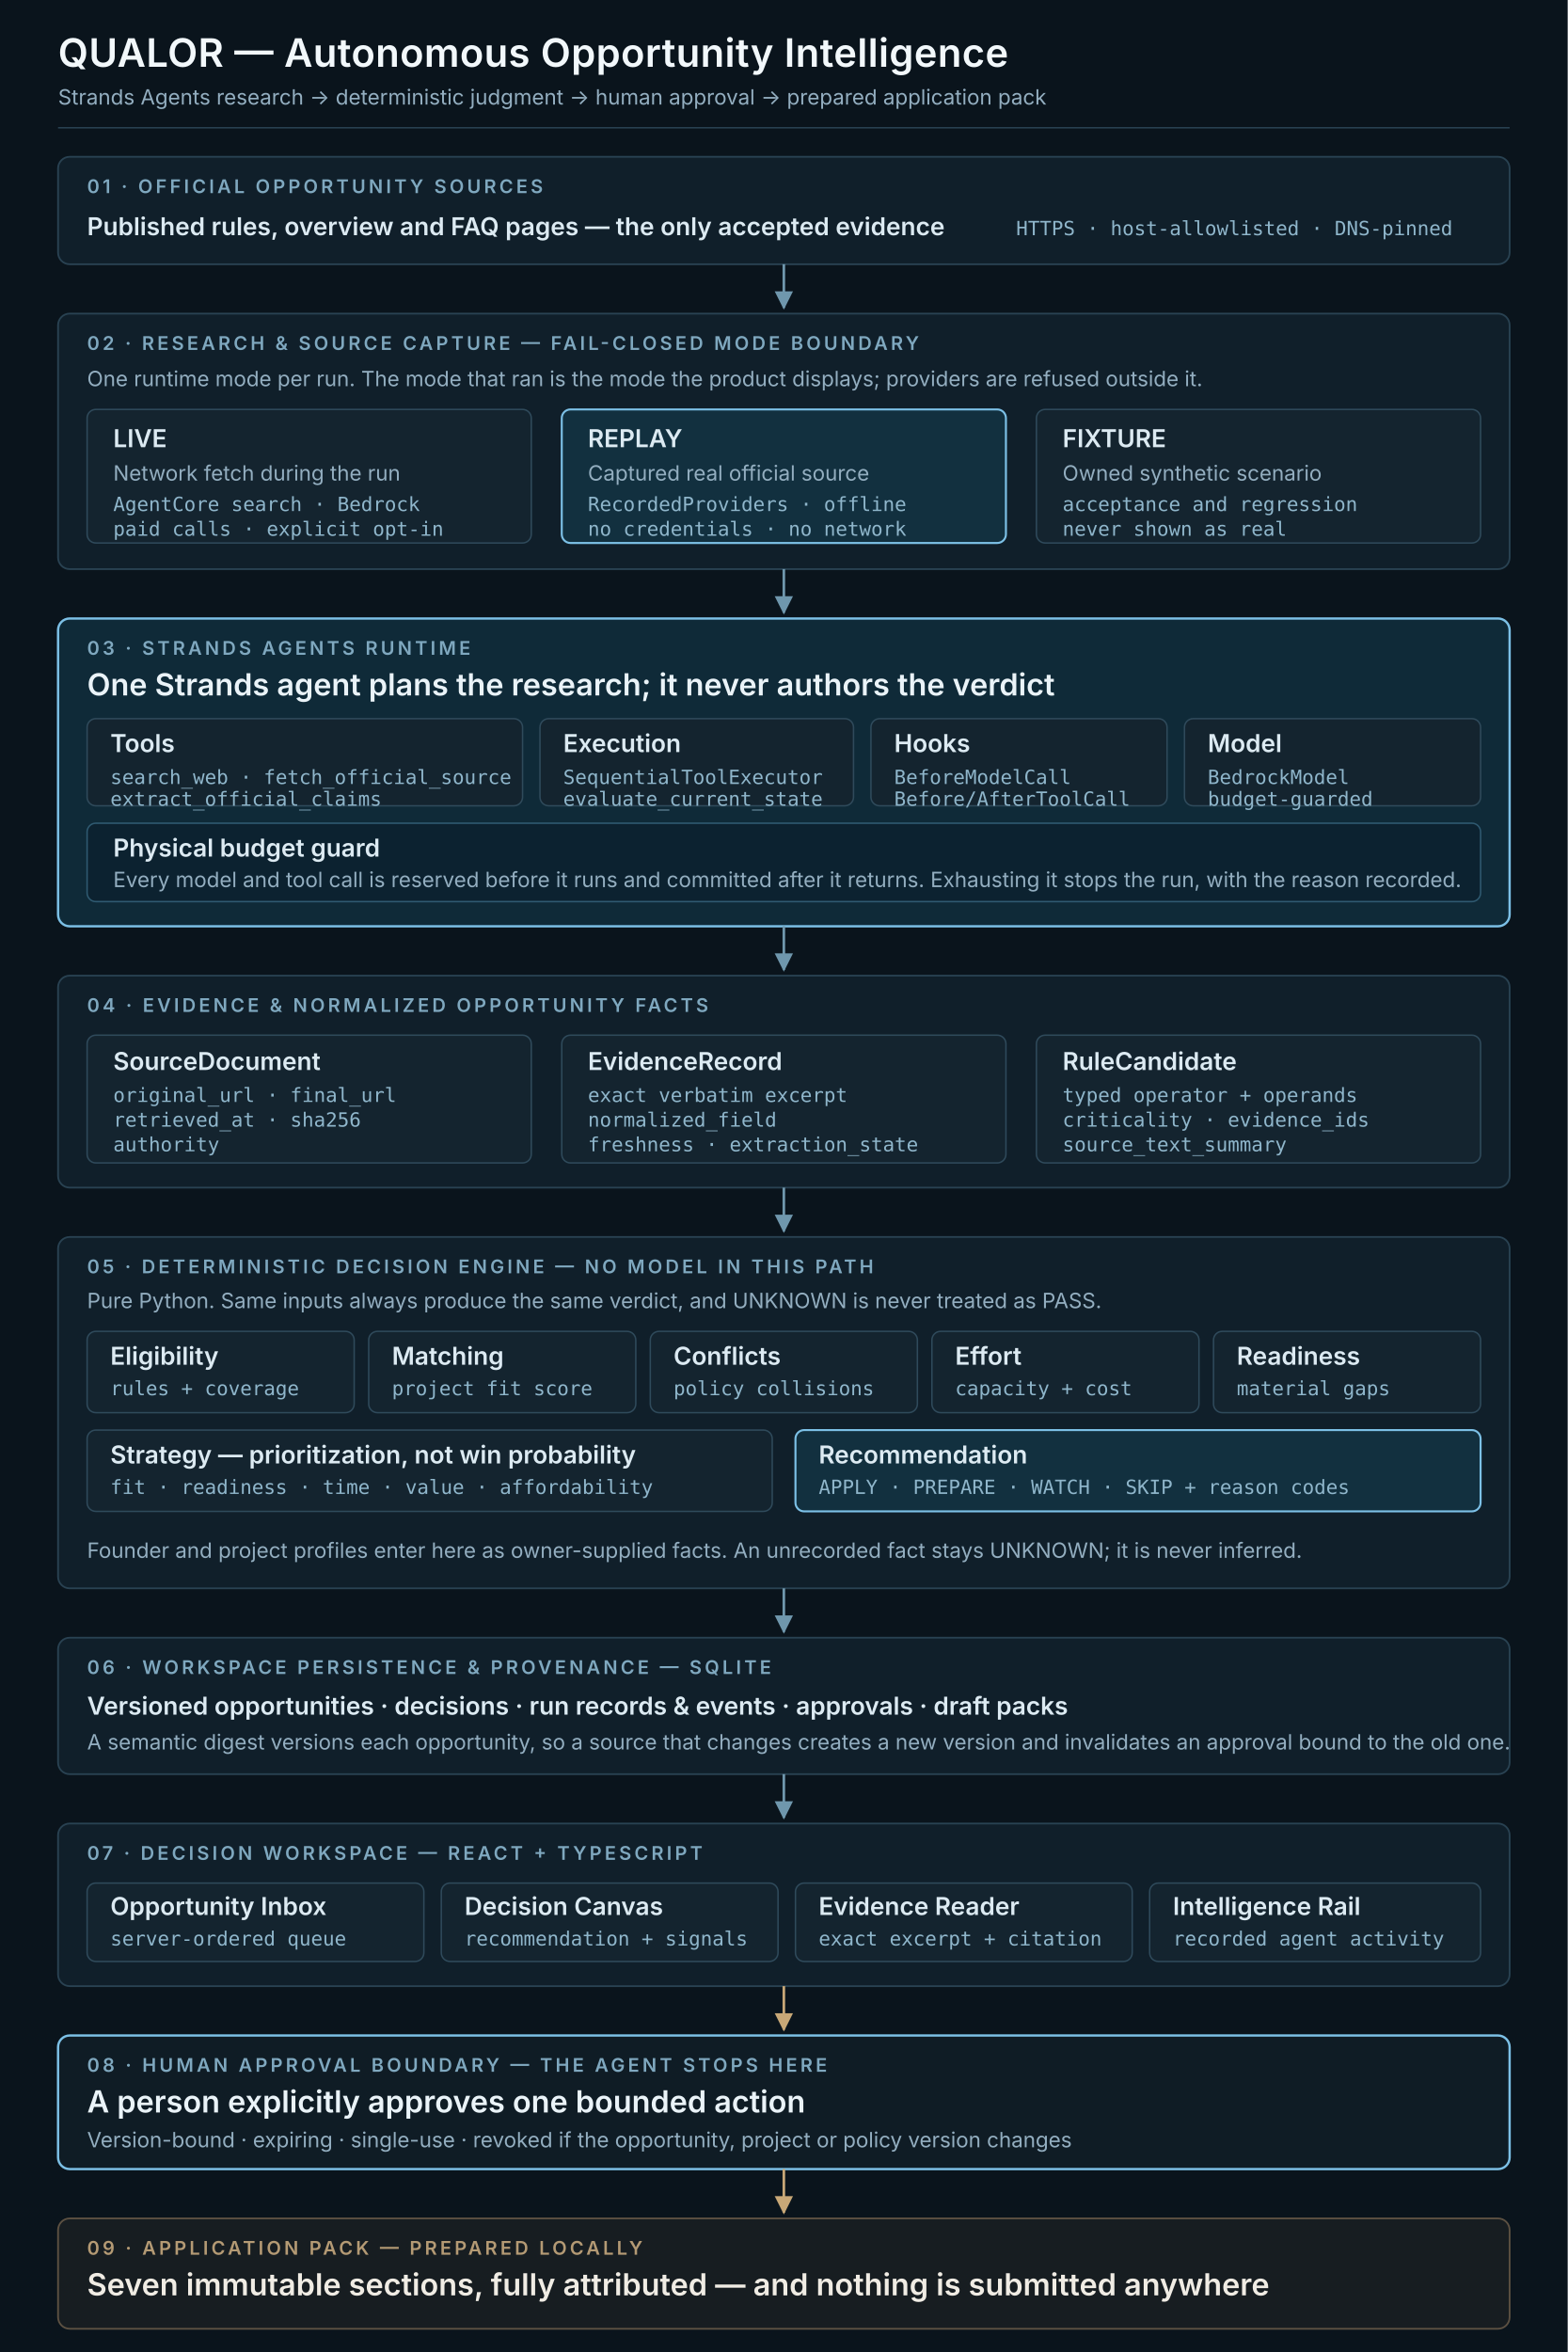
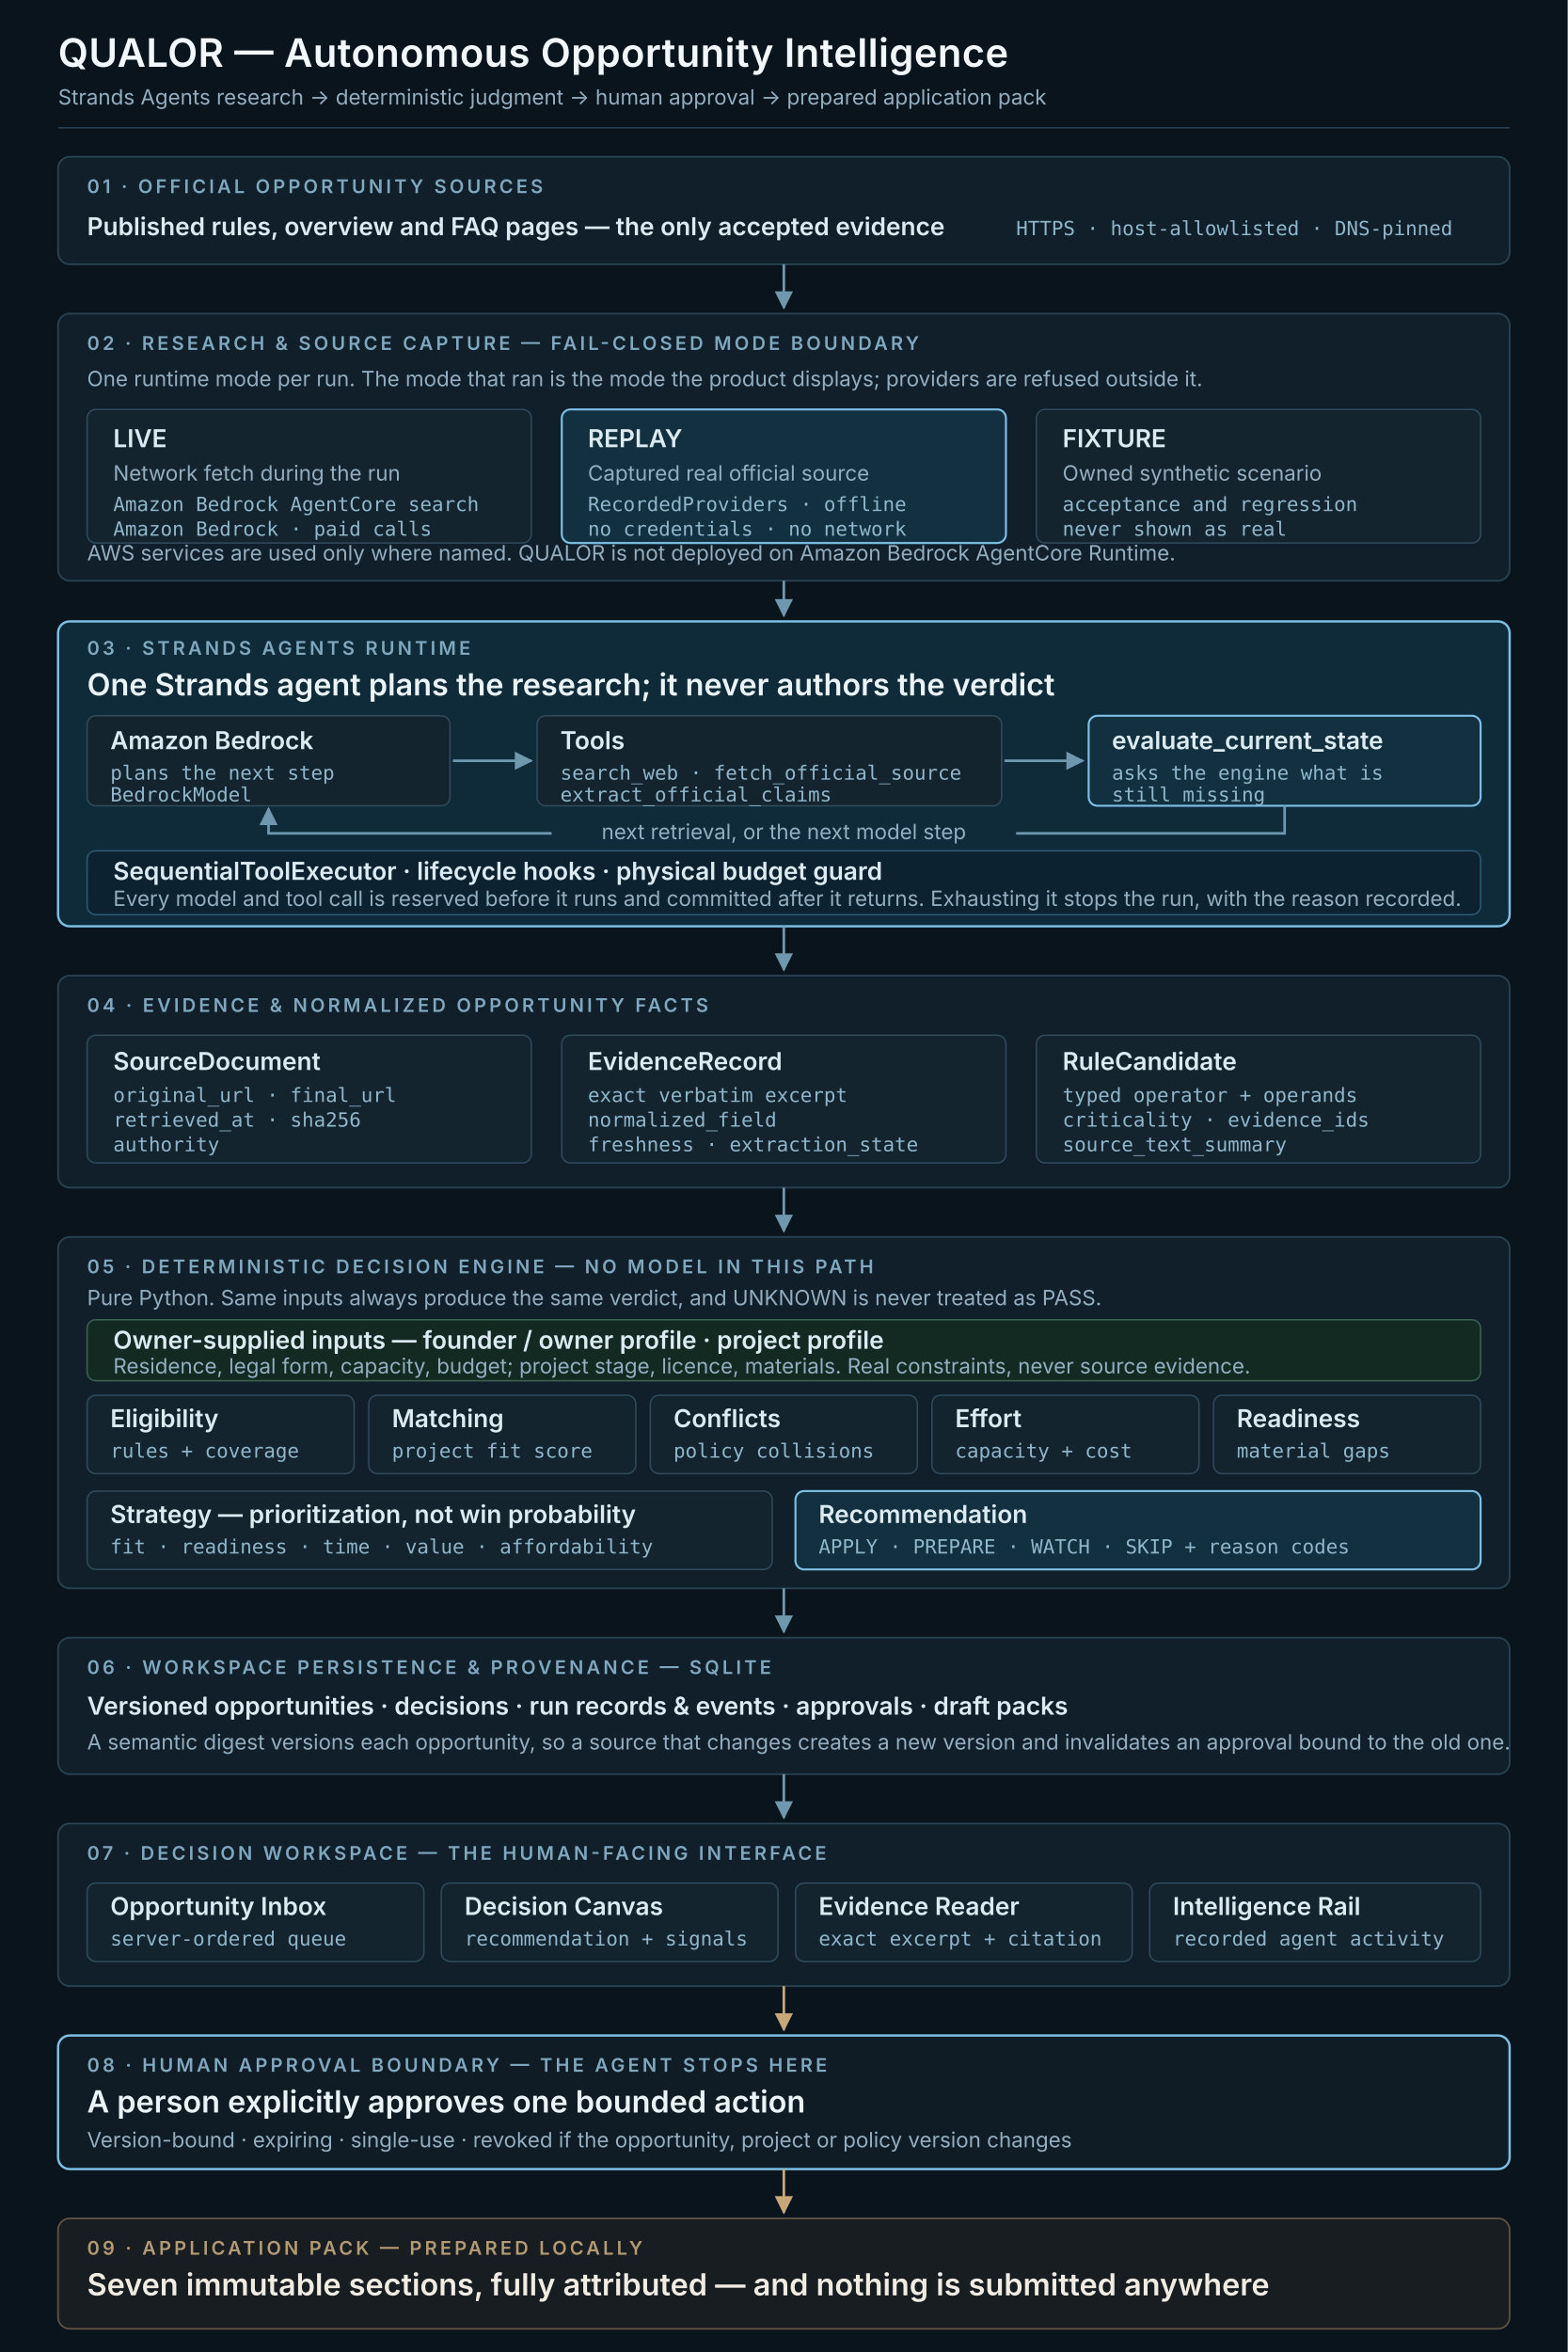
<svg xmlns="http://www.w3.org/2000/svg" viewBox="0 0 1080 1620" width="1080" height="1620" role="img" aria-labelledby="title desc" font-family="'Segoe UI',Inter,system-ui,-apple-system,sans-serif">
  <defs>
    <marker id="arrow" viewBox="0 0 10 10" refX="9" refY="5" markerWidth="7" markerHeight="7" orient="auto-start-reverse">
      <path d="M 0 0 L 10 5 L 0 10 z" fill="#6f97ad" />
    </marker>
    <marker id="arrowWarm" viewBox="0 0 10 10" refX="9" refY="5" markerWidth="7" markerHeight="7" orient="auto-start-reverse">
      <path d="M 0 0 L 10 5 L 0 10 z" fill="#c8a877" />
    </marker>
  </defs>
  <style>
    .band      { fill:#101f2a; stroke:#294252; stroke-width:1.2; rx:8; }
    .bandWarm  { fill:#171d21; stroke:#5d5142; stroke-width:1.2; rx:8; }
    .box       { fill:#14242f; stroke:#2f4a5b; stroke-width:1; rx:6; }
    .boxHero   { fill:#12303f; stroke:#7cc0e6; stroke-width:1.4; rx:6; }
    .boxWarm   { fill:#21252a; stroke:#6d5f4c; stroke-width:1; rx:6; }
    .kicker    { fill:#7fa8bf; font-size:13px; letter-spacing:.16em; font-weight:600; }
    .kickerW   { fill:#b49a74; font-size:13px; letter-spacing:.16em; font-weight:600; }
    .h         { fill:#eaf3f8; font-size:21px; font-weight:600; }
    .hWarm     { fill:#f0ece4; font-size:21px; font-weight:600; }
    .lbl       { fill:#dceaf2; font-size:17px; font-weight:600; }
    .sub       { fill:#93aec0; font-size:14.5px; }
    .mono      { fill:#8fb6cb; font-size:13.5px; font-family:'Cascadia Mono',Consolas,monospace; }
    .flow      { stroke:#6f97ad; stroke-width:1.8; fill:none; marker-end:url(#arrow); }
    .flowWarm  { stroke:#c8a877; stroke-width:1.8; fill:none; marker-end:url(#arrowWarm); }
    .side      { stroke:#55788c; stroke-width:1.5; fill:none; stroke-dasharray:5 4; marker-end:url(#arrow); }
+     .flowTail  { stroke:#6f97ad; stroke-width:1.8; fill:none; }
  </style>
  <rect width="1080" height="1620" fill="#0a141c" />
  <text x="40" y="46" fill="#f2f8fb" font-size="27" font-weight="600" letter-spacing=".01em">QUALOR — Autonomous Opportunity Intelligence</text>
  <text x="40" y="72" class="sub" font-size="15.5">Strands Agents research → deterministic judgment → human approval → prepared application pack</text>
  <line x1="40" y1="88" x2="1040" y2="88" stroke="#294252" />
  <rect x="40" y="108" width="1000" height="74" class="band" />
  <text x="60" y="133" class="kicker">01 · OFFICIAL OPPORTUNITY SOURCES</text>
  <text x="60" y="162" class="lbl">Published rules, overview and FAQ pages — the only accepted evidence</text>
  <text x="700" y="162" class="mono">HTTPS · host-allowlisted · DNS-pinned</text>
  <path d="M 540 182 L 540 212" class="flow" />
-   <rect x="40" y="216" width="1000" height="176" class="band" />
+   <rect x="40" y="216" width="1000" height="184" class="band" />
  <text x="60" y="241" class="kicker">02 · RESEARCH &amp; SOURCE CAPTURE — FAIL-CLOSED MODE BOUNDARY</text>
  <text x="60" y="266" class="sub">One runtime mode per run. The mode that ran is the mode the product displays; providers are refused outside it.</text>
+   <text x="60" y="386" class="sub" font-size="13.5" fill="#7c94a3">AWS services are used only where named. QUALOR is not deployed on Amazon Bedrock AgentCore Runtime.</text>
  <rect x="60" y="282" width="306" height="92" class="box" />
  <text x="78" y="308" class="lbl">LIVE</text>
  <text x="78" y="331" class="sub">Network fetch during the run</text>
-   <text x="78" y="352" class="mono">AgentCore search · Bedrock</text>
-   <text x="78" y="369" class="mono">paid calls · explicit opt-in</text>
+   <text x="78" y="352" class="mono">Amazon Bedrock AgentCore search</text>
+   <text x="78" y="369" class="mono">Amazon Bedrock · paid calls</text>
  <rect x="387" y="282" width="306" height="92" class="boxHero" />
  <text x="405" y="308" class="lbl">REPLAY</text>
  <text x="405" y="331" class="sub">Captured real official source</text>
  <text x="405" y="352" class="mono">RecordedProviders · offline</text>
  <text x="405" y="369" class="mono">no credentials · no network</text>
  <rect x="714" y="282" width="306" height="92" class="box" />
  <text x="732" y="308" class="lbl">FIXTURE</text>
  <text x="732" y="331" class="sub">Owned synthetic scenario</text>
  <text x="732" y="352" class="mono">acceptance and regression</text>
  <text x="732" y="369" class="mono">never shown as real</text>
-   <path d="M 540 392 L 540 422" class="flow" />
-   <rect x="40" y="426" width="1000" height="212" fill="#0f2a38" stroke="#7cc0e6" stroke-width="1.6" rx="8" />
+   <path d="M 540 400 L 540 424" class="flow" />
+   <rect x="40" y="428" width="1000" height="210" fill="#0f2a38" stroke="#7cc0e6" stroke-width="1.6" rx="8" />
  <text x="60" y="451" class="kicker" fill="#9ed3f0">03 · STRANDS AGENTS RUNTIME</text>
  <text x="60" y="479" class="h">One Strands agent plans the research; it never authors the verdict</text>
-   <rect x="60" y="495" width="300" height="60" class="box" />
-   <text x="76" y="518" class="lbl" font-size="15.5">Tools</text>
-   <text x="76" y="540" class="mono">search_web · fetch_official_source</text>
-   <text x="76" y="555" class="mono">extract_official_claims</text>
-   <rect x="372" y="495" width="216" height="60" class="box" />
-   <text x="388" y="518" class="lbl" font-size="15.5">Execution</text>
-   <text x="388" y="540" class="mono">SequentialToolExecutor</text>
-   <text x="388" y="555" class="mono">evaluate_current_state</text>
-   <rect x="600" y="495" width="204" height="60" class="box" />
-   <text x="616" y="518" class="lbl" font-size="15.5">Hooks</text>
-   <text x="616" y="540" class="mono">BeforeModelCall</text>
-   <text x="616" y="555" class="mono">Before/AfterToolCall</text>
-   <rect x="816" y="495" width="204" height="60" class="box" />
-   <text x="832" y="518" class="lbl" font-size="15.5">Model</text>
-   <text x="832" y="540" class="mono">BedrockModel</text>
-   <text x="832" y="555" class="mono">budget-guarded</text>
-   <rect x="60" y="567" width="960" height="54" fill="#0c2230" stroke="#2f5a71" stroke-width="1" rx="6" />
-   <text x="78" y="590" class="lbl" font-size="15.5">Physical budget guard</text>
-   <text x="78" y="611" class="sub">Every model and tool call is reserved before it runs and committed after it returns. Exhausting it stops the run, with the reason recorded.</text>
+   <rect x="60" y="493" width="250" height="62" class="box" />
+   <text x="76" y="516" class="lbl" font-size="15.5">Amazon Bedrock</text>
+   <text x="76" y="537" class="mono">plans the next step</text>
+   <text x="76" y="552" class="mono">BedrockModel</text>
+   <path d="M 312 524 L 366 524" class="flow" />
+   <rect x="370" y="493" width="320" height="62" class="box" />
+   <text x="386" y="516" class="lbl" font-size="15.5">Tools</text>
+   <text x="386" y="537" class="mono">search_web · fetch_official_source</text>
+   <text x="386" y="552" class="mono">extract_official_claims</text>
+   <path d="M 692 524 L 746 524" class="flow" />
+   <rect x="750" y="493" width="270" height="62" class="boxHero" />
+   <text x="766" y="516" class="lbl" font-size="15.5">evaluate_current_state</text>
+   <text x="766" y="537" class="mono">asks the engine what is</text>
+   <text x="766" y="552" class="mono">still missing</text>
+   <path d="M 885 555 L 885 574 L 700 574" class="flowTail" />
+   <text x="540" y="578" class="sub" font-size="13.5" text-anchor="middle">next retrieval, or the next model step</text>
+   <path d="M 380 574 L 185 574 L 185 557" class="flow" />
+   <rect x="60" y="586" width="960" height="44" fill="#0c2230" stroke="#2f5a71" stroke-width="1" rx="6" />
+   <text x="78" y="606" class="lbl" font-size="15.5">SequentialToolExecutor · lifecycle hooks · physical budget guard</text>
+   <text x="78" y="624" class="sub" font-size="13.5">Every model and tool call is reserved before it runs and committed after it returns. Exhausting it stops the run, with the reason recorded.</text>
  <path d="M 540 638 L 540 668" class="flow" />
  <rect x="40" y="672" width="1000" height="146" class="band" />
  <text x="60" y="697" class="kicker">04 · EVIDENCE &amp; NORMALIZED OPPORTUNITY FACTS</text>
  <rect x="60" y="713" width="306" height="88" class="box" />
  <text x="78" y="737" class="lbl" font-size="15.5">SourceDocument</text>
  <text x="78" y="759" class="mono">original_url · final_url</text>
  <text x="78" y="776" class="mono">retrieved_at · sha256</text>
  <text x="78" y="793" class="mono">authority</text>
  <rect x="387" y="713" width="306" height="88" class="box" />
  <text x="405" y="737" class="lbl" font-size="15.5">EvidenceRecord</text>
  <text x="405" y="759" class="mono">exact verbatim excerpt</text>
  <text x="405" y="776" class="mono">normalized_field</text>
  <text x="405" y="793" class="mono">freshness · extraction_state</text>
  <rect x="714" y="713" width="306" height="88" class="box" />
  <text x="732" y="737" class="lbl" font-size="15.5">RuleCandidate</text>
  <text x="732" y="759" class="mono">typed operator + operands</text>
  <text x="732" y="776" class="mono">criticality · evidence_ids</text>
  <text x="732" y="793" class="mono">source_text_summary</text>
  <path d="M 540 818 L 540 848" class="flow" />
  <rect x="40" y="852" width="1000" height="242" class="band" />
  <text x="60" y="877" class="kicker">05 · DETERMINISTIC DECISION ENGINE — NO MODEL IN THIS PATH</text>
-   <text x="60" y="901" class="sub">Pure Python. Same inputs always produce the same verdict, and UNKNOWN is never treated as PASS.</text>
-   <rect x="60" y="917" width="184" height="56" class="box" />
-   <text x="76" y="940" class="lbl" font-size="15.5">Eligibility</text>
-   <text x="76" y="961" class="mono">rules + coverage</text>
-   <rect x="254" y="917" width="184" height="56" class="box" />
-   <text x="270" y="940" class="lbl" font-size="15.5">Matching</text>
-   <text x="270" y="961" class="mono">project fit score</text>
-   <rect x="448" y="917" width="184" height="56" class="box" />
-   <text x="464" y="940" class="lbl" font-size="15.5">Conflicts</text>
-   <text x="464" y="961" class="mono">policy collisions</text>
-   <rect x="642" y="917" width="184" height="56" class="box" />
-   <text x="658" y="940" class="lbl" font-size="15.5">Effort</text>
-   <text x="658" y="961" class="mono">capacity + cost</text>
-   <rect x="836" y="917" width="184" height="56" class="box" />
-   <text x="852" y="940" class="lbl" font-size="15.5">Readiness</text>
-   <text x="852" y="961" class="mono">material gaps</text>
-   <rect x="60" y="985" width="472" height="56" class="box" />
-   <text x="76" y="1008" class="lbl" font-size="15.5">Strategy — prioritization, not win probability</text>
-   <text x="76" y="1029" class="mono">fit · readiness · time · value · affordability</text>
-   <rect x="548" y="985" width="472" height="56" class="boxHero" />
-   <text x="564" y="1008" class="lbl" font-size="15.5">Recommendation</text>
-   <text x="564" y="1029" class="mono">APPLY · PREPARE · WATCH · SKIP  + reason codes</text>
-   <text x="60" y="1073" class="sub">Founder and project profiles enter here as owner-supplied facts. An unrecorded fact stays UNKNOWN; it is never inferred.</text>
+   <text x="60" y="899" class="sub">Pure Python. Same inputs always produce the same verdict, and UNKNOWN is never treated as PASS.</text>
+   <rect x="60" y="909" width="960" height="42" fill="#132a22" stroke="#3d6152" stroke-width="1" rx="6" />
+   <text x="78" y="929" class="lbl" font-size="15.5" fill="#cfe8dc">Owner-supplied inputs — founder / owner profile · project profile</text>
+   <text x="78" y="946" class="sub" font-size="13.5" fill="#8fb6a4">Residence, legal form, capacity, budget; project stage, licence, materials. Real constraints, never source evidence.</text>
+   <rect x="60" y="961" width="184" height="54" class="box" />
+   <text x="76" y="983" class="lbl" font-size="15.5">Eligibility</text>
+   <text x="76" y="1004" class="mono">rules + coverage</text>
+   <rect x="254" y="961" width="184" height="54" class="box" />
+   <text x="270" y="983" class="lbl" font-size="15.5">Matching</text>
+   <text x="270" y="1004" class="mono">project fit score</text>
+   <rect x="448" y="961" width="184" height="54" class="box" />
+   <text x="464" y="983" class="lbl" font-size="15.5">Conflicts</text>
+   <text x="464" y="1004" class="mono">policy collisions</text>
+   <rect x="642" y="961" width="184" height="54" class="box" />
+   <text x="658" y="983" class="lbl" font-size="15.5">Effort</text>
+   <text x="658" y="1004" class="mono">capacity + cost</text>
+   <rect x="836" y="961" width="184" height="54" class="box" />
+   <text x="852" y="983" class="lbl" font-size="15.5">Readiness</text>
+   <text x="852" y="1004" class="mono">material gaps</text>
+   <rect x="60" y="1027" width="472" height="54" class="box" />
+   <text x="76" y="1049" class="lbl" font-size="15.5">Strategy — prioritization, not win probability</text>
+   <text x="76" y="1070" class="mono">fit · readiness · time · value · affordability</text>
+   <rect x="548" y="1027" width="472" height="54" class="boxHero" />
+   <text x="564" y="1049" class="lbl" font-size="15.5">Recommendation</text>
+   <text x="564" y="1070" class="mono">APPLY · PREPARE · WATCH · SKIP  + reason codes</text>
  <path d="M 540 1094 L 540 1124" class="flow" />
  <rect x="40" y="1128" width="1000" height="94" class="band" />
  <text x="60" y="1153" class="kicker">06 · WORKSPACE PERSISTENCE &amp; PROVENANCE — SQLITE</text>
  <text x="60" y="1181" class="lbl" font-size="16.5">Versioned opportunities · decisions · run records &amp; events · approvals · draft packs</text>
  <text x="60" y="1205" class="sub">A semantic digest versions each opportunity, so a source that changes creates a new version and invalidates an approval bound to the old one.</text>
  <path d="M 540 1222 L 540 1252" class="flow" />
  <rect x="40" y="1256" width="1000" height="112" class="band" />
-   <text x="60" y="1281" class="kicker">07 · DECISION WORKSPACE — REACT + TYPESCRIPT</text>
+   <text x="60" y="1281" class="kicker">07 · DECISION WORKSPACE — THE HUMAN-FACING INTERFACE</text>
  <rect x="60" y="1297" width="232" height="54" class="box" />
  <text x="76" y="1319" class="lbl" font-size="15.5">Opportunity Inbox</text>
  <text x="76" y="1340" class="mono">server-ordered queue</text>
  <rect x="304" y="1297" width="232" height="54" class="box" />
  <text x="320" y="1319" class="lbl" font-size="15.5">Decision Canvas</text>
  <text x="320" y="1340" class="mono">recommendation + signals</text>
  <rect x="548" y="1297" width="232" height="54" class="box" />
  <text x="564" y="1319" class="lbl" font-size="15.5">Evidence Reader</text>
  <text x="564" y="1340" class="mono">exact excerpt + citation</text>
  <rect x="792" y="1297" width="228" height="54" class="box" />
  <text x="808" y="1319" class="lbl" font-size="15.5">Intelligence Rail</text>
  <text x="808" y="1340" class="mono">recorded agent activity</text>
  <path d="M 540 1368 L 540 1398" class="flowWarm" />
  <rect x="40" y="1402" width="1000" height="92" fill="#0f1c25" stroke="#7cc0e6" stroke-width="1.6" rx="8" />
  <text x="60" y="1427" class="kicker" fill="#9ed3f0">08 · HUMAN APPROVAL BOUNDARY — THE AGENT STOPS HERE</text>
  <text x="60" y="1455" class="h">A person explicitly approves one bounded action</text>
  <text x="60" y="1479" class="sub">Version-bound · expiring · single-use · revoked if the opportunity, project or policy version changes</text>
  <path d="M 540 1494 L 540 1524" class="flowWarm" />
  <rect x="40" y="1528" width="1000" height="76" class="bandWarm" />
  <text x="60" y="1553" class="kickerW">09 · APPLICATION PACK — PREPARED LOCALLY</text>
  <text x="60" y="1581" class="hWarm" font-size="19">Seven immutable sections, fully attributed — and nothing is submitted anywhere</text>
</svg>
